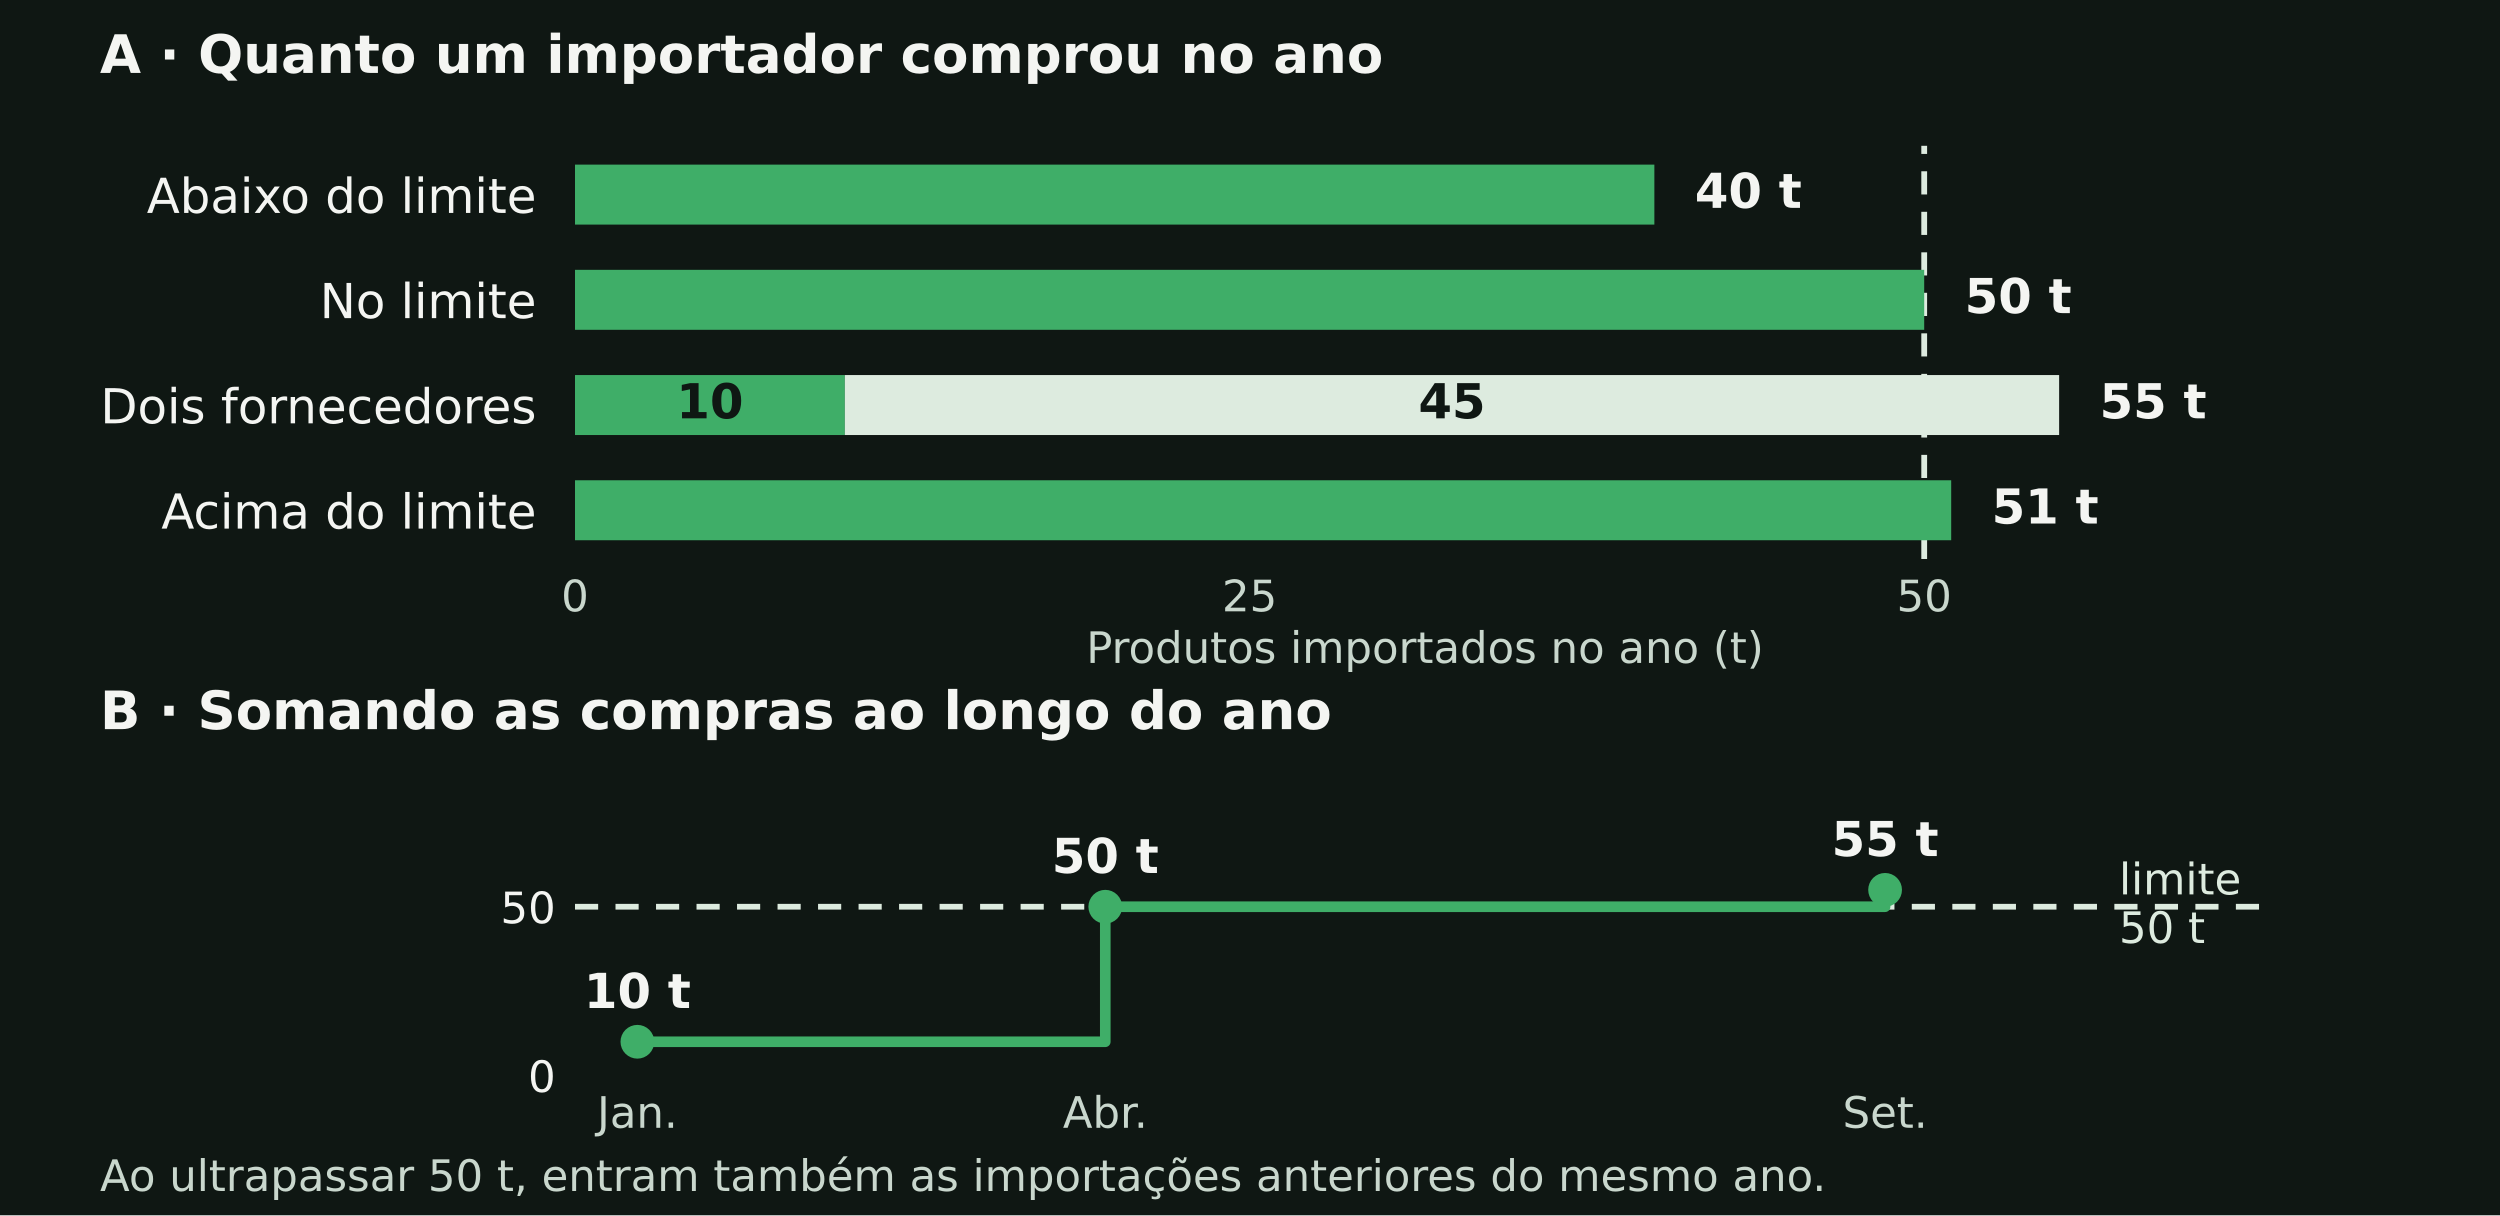
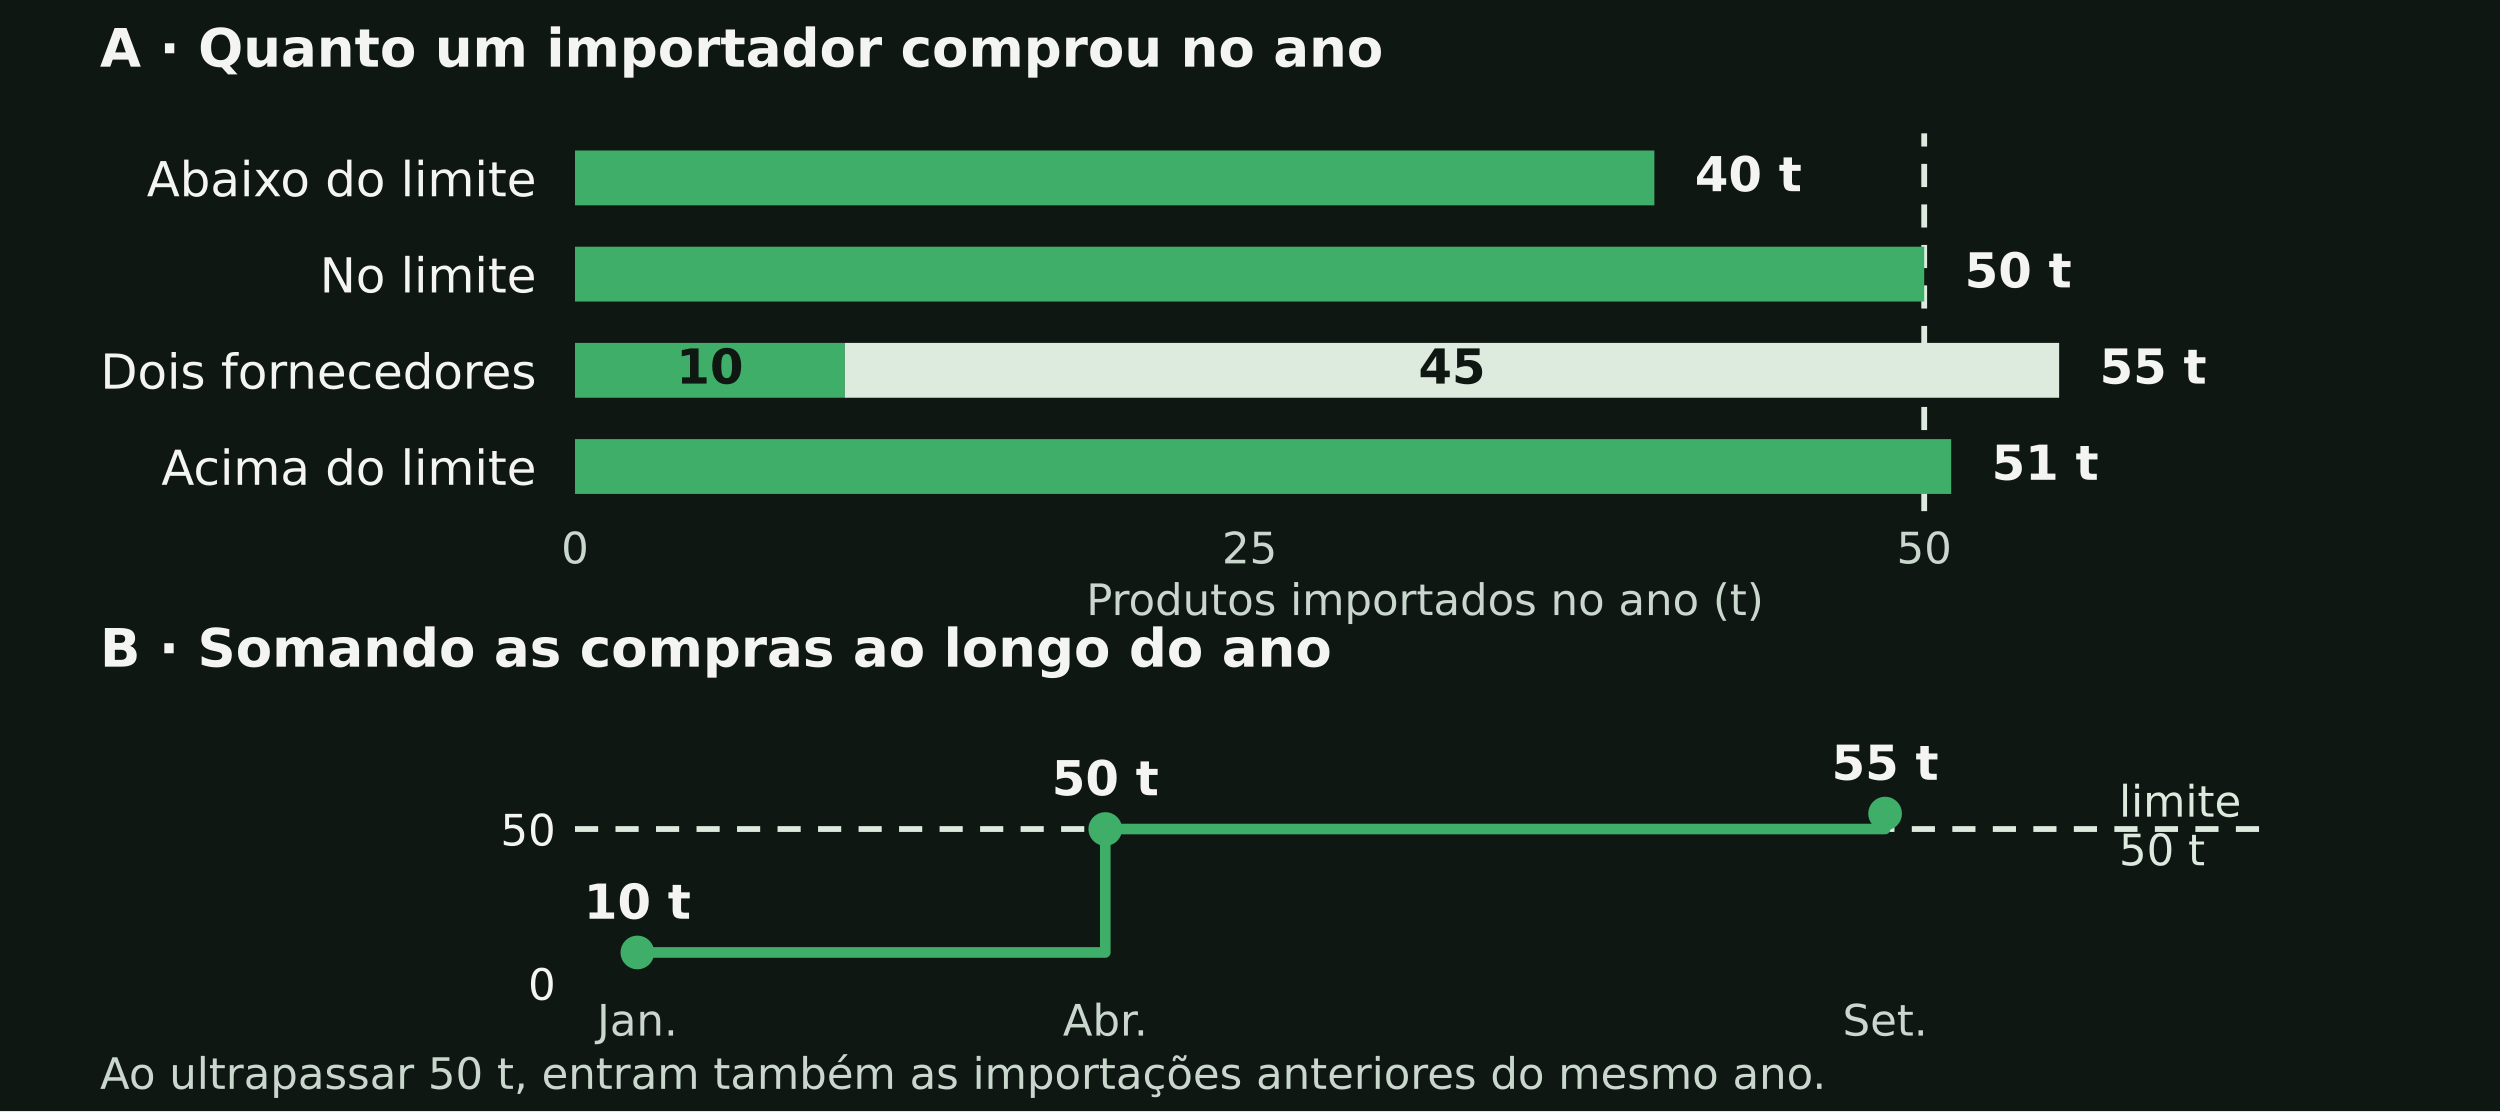
- <svg xmlns="http://www.w3.org/2000/svg" xmlns:xlink="http://www.w3.org/1999/xlink" width="518.4pt" height="252pt" viewBox="0 0 518.4 252" version="1.1">
+ <svg xmlns="http://www.w3.org/2000/svg" xmlns:xlink="http://www.w3.org/1999/xlink" width="518.4pt" height="230.4pt" viewBox="0 0 518.4 230.4" version="1.1">
  <defs>
    <style type="text/css">*{stroke-linejoin: round; stroke-linecap: butt}</style>
  </defs>
  <g id="figure_1">
    <g id="patch_1">
-       <path d="M 0 252  L 518.4 252  L 518.4 0  L 0 0  z " style="fill: #0f1713" />
+       <path d="M 0 230.4  L 518.4 230.4  L 518.4 0  L 0 0  z " style="fill: #0f1713" />
    </g>
    <g id="axes_1">
      <g id="patch_2">
-         <path d="M 119.232 115.92  L 471.744 115.92  L 471.744 30.24  L 119.232 30.24  z " style="fill: #0f1713" />
+         <path d="M 119.232 105.984  L 471.744 105.984  L 471.744 27.648  L 119.232 27.648  z " style="fill: #0f1713" />
      </g>
      <g id="line2d_1">
-         <path d="M 399.003 115.92  L 399.003 30.24  " clip-path="url(#pad3a63eb92)" style="fill: none; stroke-dasharray: 4.8,3.6; stroke-dashoffset: 0; stroke: #ddebdf; stroke-width: 1.2" />
+         <path d="M 399.003 105.984  L 399.003 27.648  " clip-path="url(#pf3fc8b193e)" style="fill: none; stroke-dasharray: 4.8,3.6; stroke-dashoffset: 0; stroke: #ddebdf; stroke-width: 1.2" />
      </g>
      <g id="patch_3">
-         <path d="M 119.232 34.135  L 343.049 34.135  L 343.049 46.571  L 119.232 46.571  z " clip-path="url(#pad3a63eb92)" style="fill: #3fae68" />
+         <path d="M 119.232 31.209  L 343.049 31.209  L 343.049 42.579  L 119.232 42.579  z " clip-path="url(#pf3fc8b193e)" style="fill: #3fae68" />
      </g>
      <g id="patch_4">
-         <path d="M 119.232 55.953  L 399.003 55.953  L 399.003 68.389  L 119.232 68.389  z " clip-path="url(#pad3a63eb92)" style="fill: #3fae68" />
+         <path d="M 119.232 51.157  L 399.003 51.157  L 399.003 62.527  L 119.232 62.527  z " clip-path="url(#pf3fc8b193e)" style="fill: #3fae68" />
      </g>
      <g id="patch_5">
-         <path d="M 119.232 77.771  L 175.186 77.771  L 175.186 90.207  L 119.232 90.207  z " clip-path="url(#pad3a63eb92)" style="fill: #3fae68" />
+         <path d="M 119.232 71.105  L 175.186 71.105  L 175.186 82.475  L 119.232 82.475  z " clip-path="url(#pf3fc8b193e)" style="fill: #3fae68" />
      </g>
      <g id="patch_6">
-         <path d="M 175.186 77.771  L 426.981 77.771  L 426.981 90.207  L 175.186 90.207  z " clip-path="url(#pad3a63eb92)" style="fill: #ddebdf" />
+         <path d="M 175.186 71.105  L 426.981 71.105  L 426.981 82.475  L 175.186 82.475  z " clip-path="url(#pf3fc8b193e)" style="fill: #ddebdf" />
      </g>
      <g id="patch_7">
-         <path d="M 119.232 99.589  L 404.599 99.589  L 404.599 112.025  L 119.232 112.025  z " clip-path="url(#pad3a63eb92)" style="fill: #3fae68" />
+         <path d="M 119.232 91.053  L 404.599 91.053  L 404.599 102.423  L 119.232 102.423  z " clip-path="url(#pf3fc8b193e)" style="fill: #3fae68" />
      </g>
      <g id="matplotlib.axis_1">
        <g id="xtick_1">
          <g id="line2d_2" />
          <g id="text_1">
-             <text style="font-size: 9px; font-family: 'DejaVu Sans'; text-anchor: middle; fill: #c9d7cd" x="119.232" y="126.759" transform="rotate(-0 119.232 126.7586)">0</text>
+             <text style="font-size: 9px; font-family: 'DejaVu Sans'; text-anchor: middle; fill: #c9d7cd" x="119.232" y="116.823" transform="rotate(-0 119.232 116.8226)">0</text>
          </g>
        </g>
        <g id="xtick_2">
          <g id="line2d_3" />
          <g id="text_2">
-             <text style="font-size: 9px; font-family: 'DejaVu Sans'; text-anchor: middle; fill: #c9d7cd" x="259.118" y="126.759" transform="rotate(-0 259.1177 126.7586)">25</text>
+             <text style="font-size: 9px; font-family: 'DejaVu Sans'; text-anchor: middle; fill: #c9d7cd" x="259.118" y="116.823" transform="rotate(-0 259.1177 116.8226)">25</text>
          </g>
        </g>
        <g id="xtick_3">
          <g id="line2d_4" />
          <g id="text_3">
-             <text style="font-size: 9px; font-family: 'DejaVu Sans'; text-anchor: middle; fill: #c9d7cd" x="399.003" y="126.759" transform="rotate(-0 399.0034 126.7586)">50</text>
+             <text style="font-size: 9px; font-family: 'DejaVu Sans'; text-anchor: middle; fill: #c9d7cd" x="399.003" y="116.823" transform="rotate(-0 399.0034 116.8226)">50</text>
          </g>
        </g>
        <g id="text_4">
-           <text style="font-size: 9px; font-family: 'DejaVu Sans'; text-anchor: middle; fill: #c9d7cd" x="295.488" y="137.469" transform="rotate(-0 295.488 137.4689)">Produtos importados no ano (t)</text>
+           <text style="font-size: 9px; font-family: 'DejaVu Sans'; text-anchor: middle; fill: #c9d7cd" x="295.488" y="127.533" transform="rotate(-0 295.488 127.5329)">Produtos importados no ano (t)</text>
        </g>
      </g>
      <g id="matplotlib.axis_2">
        <g id="ytick_1">
          <g id="line2d_5" />
          <g id="text_5">
-             <text style="font-size: 10px; font-family: 'DejaVu Sans'; text-anchor: end; fill: #f4f5f2" x="111.232" y="44.152" transform="rotate(-0 111.232 44.15195)">Abaixo do limite</text>
+             <text style="font-size: 10px; font-family: 'DejaVu Sans'; text-anchor: end; fill: #f4f5f2" x="111.232" y="40.693" transform="rotate(-0 111.232 40.69314)">Abaixo do limite</text>
          </g>
        </g>
        <g id="ytick_2">
          <g id="line2d_6" />
          <g id="text_6">
-             <text style="font-size: 10px; font-family: 'DejaVu Sans'; text-anchor: end; fill: #f4f5f2" x="111.232" y="65.97" transform="rotate(-0 111.232 65.97013)">No limite</text>
+             <text style="font-size: 10px; font-family: 'DejaVu Sans'; text-anchor: end; fill: #f4f5f2" x="111.232" y="60.641" transform="rotate(-0 111.232 60.64119)">No limite</text>
          </g>
        </g>
        <g id="ytick_3">
          <g id="line2d_7" />
          <g id="text_7">
-             <text style="font-size: 10px; font-family: 'DejaVu Sans'; text-anchor: end; fill: #f4f5f2" x="111.232" y="87.788" transform="rotate(-0 111.232 87.78831)">Dois fornecedores</text>
+             <text style="font-size: 10px; font-family: 'DejaVu Sans'; text-anchor: end; fill: #f4f5f2" x="111.232" y="80.589" transform="rotate(-0 111.232 80.58925)">Dois fornecedores</text>
          </g>
        </g>
        <g id="ytick_4">
          <g id="line2d_8" />
          <g id="text_8">
-             <text style="font-size: 10px; font-family: 'DejaVu Sans'; text-anchor: end; fill: #f4f5f2" x="111.232" y="109.606" transform="rotate(-0 111.232 109.6065)">Acima do limite</text>
+             <text style="font-size: 10px; font-family: 'DejaVu Sans'; text-anchor: end; fill: #f4f5f2" x="111.232" y="100.537" transform="rotate(-0 111.232 100.5373)">Acima do limite</text>
          </g>
        </g>
      </g>
      <g id="text_9">
-         <text style="font-weight: 700; font-size: 10px; font-family: 'DejaVu Sans'; text-anchor: start; fill: #f4f5f2" x="351.442" y="43.112" transform="rotate(-0 351.4423 43.1121)">40 t</text>
+         <text style="font-weight: 700; font-size: 10px; font-family: 'DejaVu Sans'; text-anchor: start; fill: #f4f5f2" x="351.442" y="39.653" transform="rotate(-0 351.4423 39.6533)">40 t</text>
      </g>
      <g id="text_10">
-         <text style="font-weight: 700; font-size: 10px; font-family: 'DejaVu Sans'; text-anchor: start; fill: #f4f5f2" x="407.397" y="64.93" transform="rotate(-0 407.3966 64.93028)">50 t</text>
+         <text style="font-weight: 700; font-size: 10px; font-family: 'DejaVu Sans'; text-anchor: start; fill: #f4f5f2" x="407.397" y="59.601" transform="rotate(-0 407.3966 59.60135)">50 t</text>
      </g>
      <g id="text_11">
-         <text style="font-weight: 700; font-size: 10px; font-family: 'DejaVu Sans'; text-anchor: middle; fill: #0f1713" x="147.209" y="86.748" transform="rotate(-0 147.2091 86.74847)">10</text>
+         <text style="font-weight: 700; font-size: 10px; font-family: 'DejaVu Sans'; text-anchor: middle; fill: #0f1713" x="147.209" y="79.549" transform="rotate(-0 147.2091 79.5494)">10</text>
      </g>
      <g id="text_12">
-         <text style="font-weight: 700; font-size: 10px; font-family: 'DejaVu Sans'; text-anchor: middle; fill: #0f1713" x="301.083" y="86.748" transform="rotate(-0 301.0834 86.74847)">45</text>
+         <text style="font-weight: 700; font-size: 10px; font-family: 'DejaVu Sans'; text-anchor: middle; fill: #0f1713" x="301.083" y="79.549" transform="rotate(-0 301.0834 79.5494)">45</text>
      </g>
      <g id="text_13">
-         <text style="font-weight: 700; font-size: 10px; font-family: 'DejaVu Sans'; text-anchor: start; fill: #f4f5f2" x="435.374" y="86.748" transform="rotate(-0 435.3737 86.74847)">55 t</text>
+         <text style="font-weight: 700; font-size: 10px; font-family: 'DejaVu Sans'; text-anchor: start; fill: #f4f5f2" x="435.374" y="79.549" transform="rotate(-0 435.3737 79.5494)">55 t</text>
      </g>
      <g id="text_14">
-         <text style="font-weight: 700; font-size: 10px; font-family: 'DejaVu Sans'; text-anchor: start; fill: #f4f5f2" x="412.992" y="108.567" transform="rotate(-0 412.992 108.5666)">51 t</text>
+         <text style="font-weight: 700; font-size: 10px; font-family: 'DejaVu Sans'; text-anchor: start; fill: #f4f5f2" x="412.992" y="99.497" transform="rotate(-0 412.992 99.49745)">51 t</text>
      </g>
    </g>
    <g id="axes_2">
      <g id="patch_8">
-         <path d="M 119.232 223.02  L 471.744 223.02  L 471.744 172.62  L 119.232 172.62  z " style="fill: #0f1713" />
+         <path d="M 119.232 203.904  L 471.744 203.904  L 471.744 157.824  L 119.232 157.824  z " style="fill: #0f1713" />
      </g>
      <g id="matplotlib.axis_3">
        <g id="xtick_4">
          <g id="line2d_9" />
          <g id="text_15">
-             <text style="font-size: 9px; font-family: 'DejaVu Sans'; text-anchor: middle; fill: #c9d7cd" x="132.168" y="233.859" transform="rotate(-0 132.1682 233.8586)">Jan.</text>
+             <text style="font-size: 9px; font-family: 'DejaVu Sans'; text-anchor: middle; fill: #c9d7cd" x="132.168" y="214.743" transform="rotate(-0 132.1682 214.7426)">Jan.</text>
          </g>
        </g>
        <g id="xtick_5">
          <g id="line2d_10" />
          <g id="text_16">
-             <text style="font-size: 9px; font-family: 'DejaVu Sans'; text-anchor: middle; fill: #c9d7cd" x="229.19" y="233.859" transform="rotate(-0 229.1899 233.8586)">Abr.</text>
+             <text style="font-size: 9px; font-family: 'DejaVu Sans'; text-anchor: middle; fill: #c9d7cd" x="229.19" y="214.743" transform="rotate(-0 229.1899 214.7426)">Abr.</text>
          </g>
        </g>
        <g id="xtick_6">
          <g id="line2d_11" />
          <g id="text_17">
-             <text style="font-size: 9px; font-family: 'DejaVu Sans'; text-anchor: middle; fill: #c9d7cd" x="390.893" y="233.859" transform="rotate(-0 390.8926 233.8586)">Set.</text>
+             <text style="font-size: 9px; font-family: 'DejaVu Sans'; text-anchor: middle; fill: #c9d7cd" x="390.893" y="214.743" transform="rotate(-0 390.8926 214.7426)">Set.</text>
          </g>
        </g>
      </g>
      <g id="matplotlib.axis_4">
        <g id="ytick_5">
          <g id="line2d_12" />
          <g id="text_18">
-             <text style="font-size: 9px; font-family: 'DejaVu Sans'; text-anchor: end; fill: #f4f5f2" x="115.232" y="226.439" transform="rotate(-0 115.232 226.4393)">0</text>
+             <text style="font-size: 9px; font-family: 'DejaVu Sans'; text-anchor: end; fill: #f4f5f2" x="115.232" y="207.323" transform="rotate(-0 115.232 207.3233)">0</text>
          </g>
        </g>
        <g id="ytick_6">
          <g id="line2d_13" />
          <g id="text_19">
-             <text style="font-size: 9px; font-family: 'DejaVu Sans'; text-anchor: end; fill: #f4f5f2" x="115.232" y="191.439" transform="rotate(-0 115.232 191.4393)">50</text>
+             <text style="font-size: 9px; font-family: 'DejaVu Sans'; text-anchor: end; fill: #f4f5f2" x="115.232" y="175.323" transform="rotate(-0 115.232 175.3233)">50</text>
          </g>
        </g>
      </g>
      <g id="line2d_14">
-         <path d="M 119.232 188.02  L 471.744 188.02  " clip-path="url(#p71124ebd94)" style="fill: none; stroke-dasharray: 4.8,3.6; stroke-dashoffset: 0; stroke: #ddebdf; stroke-width: 1.2" />
+         <path d="M 119.232 171.904  L 471.744 171.904  " clip-path="url(#p0ccf67b8f1)" style="fill: none; stroke-dasharray: 4.8,3.6; stroke-dashoffset: 0; stroke: #ddebdf; stroke-width: 1.2" />
      </g>
      <g id="line2d_15">
-         <path d="M 132.168 216.02  L 229.19 216.02  L 229.19 188.02  L 390.893 188.02  L 390.893 184.52  " clip-path="url(#p71124ebd94)" style="fill: none; stroke: #3fae68; stroke-width: 2.2; stroke-linecap: square" />
+         <path d="M 132.168 197.504  L 229.19 197.504  L 229.19 171.904  L 390.893 171.904  L 390.893 168.704  " clip-path="url(#p0ccf67b8f1)" style="fill: none; stroke: #3fae68; stroke-width: 2.2; stroke-linecap: square" />
        <defs>
-           <path id="m3cbe1be721" d="M 0 3  C 0.796 3 1.559 2.684 2.121 2.121  C 2.684 1.559 3 0.796 3 0  C 3 -0.796 2.684 -1.559 2.121 -2.121  C 1.559 -2.684 0.796 -3 0 -3  C -0.796 -3 -1.559 -2.684 -2.121 -2.121  C -2.684 -1.559 -3 -0.796 -3 0  C -3 0.796 -2.684 1.559 -2.121 2.121  C -1.559 2.684 -0.796 3 0 3  z " style="stroke: #3fae68" />
+           <path id="m7ea4743930" d="M 0 3  C 0.796 3 1.559 2.684 2.121 2.121  C 2.684 1.559 3 0.796 3 0  C 3 -0.796 2.684 -1.559 2.121 -2.121  C 1.559 -2.684 0.796 -3 0 -3  C -0.796 -3 -1.559 -2.684 -2.121 -2.121  C -2.684 -1.559 -3 -0.796 -3 0  C -3 0.796 -2.684 1.559 -2.121 2.121  C -1.559 2.684 -0.796 3 0 3  z " style="stroke: #3fae68" />
        </defs>
-         <g clip-path="url(#p71124ebd94)">
-           <use xlink:href="#m3cbe1be721" x="132.168" y="216.02" style="fill: #3fae68; stroke: #3fae68" />
-           <use xlink:href="#m3cbe1be721" x="229.19" y="188.02" style="fill: #3fae68; stroke: #3fae68" />
-           <use xlink:href="#m3cbe1be721" x="390.893" y="184.52" style="fill: #3fae68; stroke: #3fae68" />
+         <g clip-path="url(#p0ccf67b8f1)">
+           <use xlink:href="#m7ea4743930" x="132.168" y="197.504" style="fill: #3fae68; stroke: #3fae68" />
+           <use xlink:href="#m7ea4743930" x="229.19" y="171.904" style="fill: #3fae68; stroke: #3fae68" />
+           <use xlink:href="#m7ea4743930" x="390.893" y="168.704" style="fill: #3fae68; stroke: #3fae68" />
        </g>
      </g>
      <g id="text_20">
-         <text style="font-weight: 700; font-size: 10px; font-family: 'DejaVu Sans'; text-anchor: middle; fill: #f4f5f2" x="132.168" y="209.02" transform="rotate(-0 132.1682 209.02)">10 t</text>
+         <text style="font-weight: 700; font-size: 10px; font-family: 'DejaVu Sans'; text-anchor: middle; fill: #f4f5f2" x="132.168" y="190.504" transform="rotate(-0 132.1682 190.504)">10 t</text>
      </g>
      <g id="text_21">
-         <text style="font-weight: 700; font-size: 10px; font-family: 'DejaVu Sans'; text-anchor: middle; fill: #f4f5f2" x="229.19" y="181.02" transform="rotate(-0 229.1899 181.02)">50 t</text>
+         <text style="font-weight: 700; font-size: 10px; font-family: 'DejaVu Sans'; text-anchor: middle; fill: #f4f5f2" x="229.19" y="164.904" transform="rotate(-0 229.1899 164.904)">50 t</text>
      </g>
      <g id="text_22">
-         <text style="font-weight: 700; font-size: 10px; font-family: 'DejaVu Sans'; text-anchor: middle; fill: #f4f5f2" x="390.893" y="177.52" transform="rotate(-0 390.8926 177.52)">55 t</text>
+         <text style="font-weight: 700; font-size: 10px; font-family: 'DejaVu Sans'; text-anchor: middle; fill: #f4f5f2" x="390.893" y="161.704" transform="rotate(-0 390.8926 161.704)">55 t</text>
      </g>
      <g id="text_23">
-         <text style="font-size: 9px; font-family: 'DejaVu Sans'; fill: #ddebdf" transform="translate(439.4035 185.4644)">limite</text>
-         <text style="font-size: 9px; font-family: 'DejaVu Sans'; fill: #ddebdf" transform="translate(439.4035 195.5425)">50 t</text>
+         <text style="font-size: 9px; font-family: 'DejaVu Sans'; fill: #ddebdf" transform="translate(439.4035 169.3484)">limite</text>
+         <text style="font-size: 9px; font-family: 'DejaVu Sans'; fill: #ddebdf" transform="translate(439.4035 179.4265)">50 t</text>
      </g>
    </g>
    <g id="text_24">
-       <text style="font-weight: 700; font-size: 11px; font-family: 'DejaVu Sans'; text-anchor: start; fill: #f4f5f2" x="20.736" y="15.12" transform="rotate(-0 20.736 15.12)">A · Quanto um importador comprou no ano</text>
+       <text style="font-weight: 700; font-size: 11px; font-family: 'DejaVu Sans'; text-anchor: start; fill: #f4f5f2" x="20.736" y="13.824" transform="rotate(-0 20.736 13.824)">A · Quanto um importador comprou no ano</text>
    </g>
    <g id="text_25">
-       <text style="font-weight: 700; font-size: 11px; font-family: 'DejaVu Sans'; text-anchor: start; fill: #f4f5f2" x="20.736" y="151.2" transform="rotate(-0 20.736 151.2)">B · Somando as compras ao longo do ano</text>
+       <text style="font-weight: 700; font-size: 11px; font-family: 'DejaVu Sans'; text-anchor: start; fill: #f4f5f2" x="20.736" y="138.24" transform="rotate(-0 20.736 138.24)">B · Somando as compras ao longo do ano</text>
    </g>
    <g id="text_26">
-       <text style="font-size: 9px; font-family: 'DejaVu Sans'; text-anchor: start; fill: #c9d7cd" x="20.736" y="246.96" transform="rotate(-0 20.736 246.96)">Ao ultrapassar 50 t, entram também as importações anteriores do mesmo ano.</text>
+       <text style="font-size: 9px; font-family: 'DejaVu Sans'; text-anchor: start; fill: #c9d7cd" x="20.736" y="225.792" transform="rotate(-0 20.736 225.792)">Ao ultrapassar 50 t, entram também as importações anteriores do mesmo ano.</text>
    </g>
  </g>
  <defs>
-     <clipPath id="pad3a63eb92">
-       <rect x="119.232" y="30.24" width="352.512" height="85.68" />
+     <clipPath id="pf3fc8b193e">
+       <rect x="119.232" y="27.648" width="352.512" height="78.336" />
    </clipPath>
-     <clipPath id="p71124ebd94">
-       <rect x="119.232" y="172.62" width="352.512" height="50.4" />
+     <clipPath id="p0ccf67b8f1">
+       <rect x="119.232" y="157.824" width="352.512" height="46.08" />
    </clipPath>
  </defs>
</svg>
